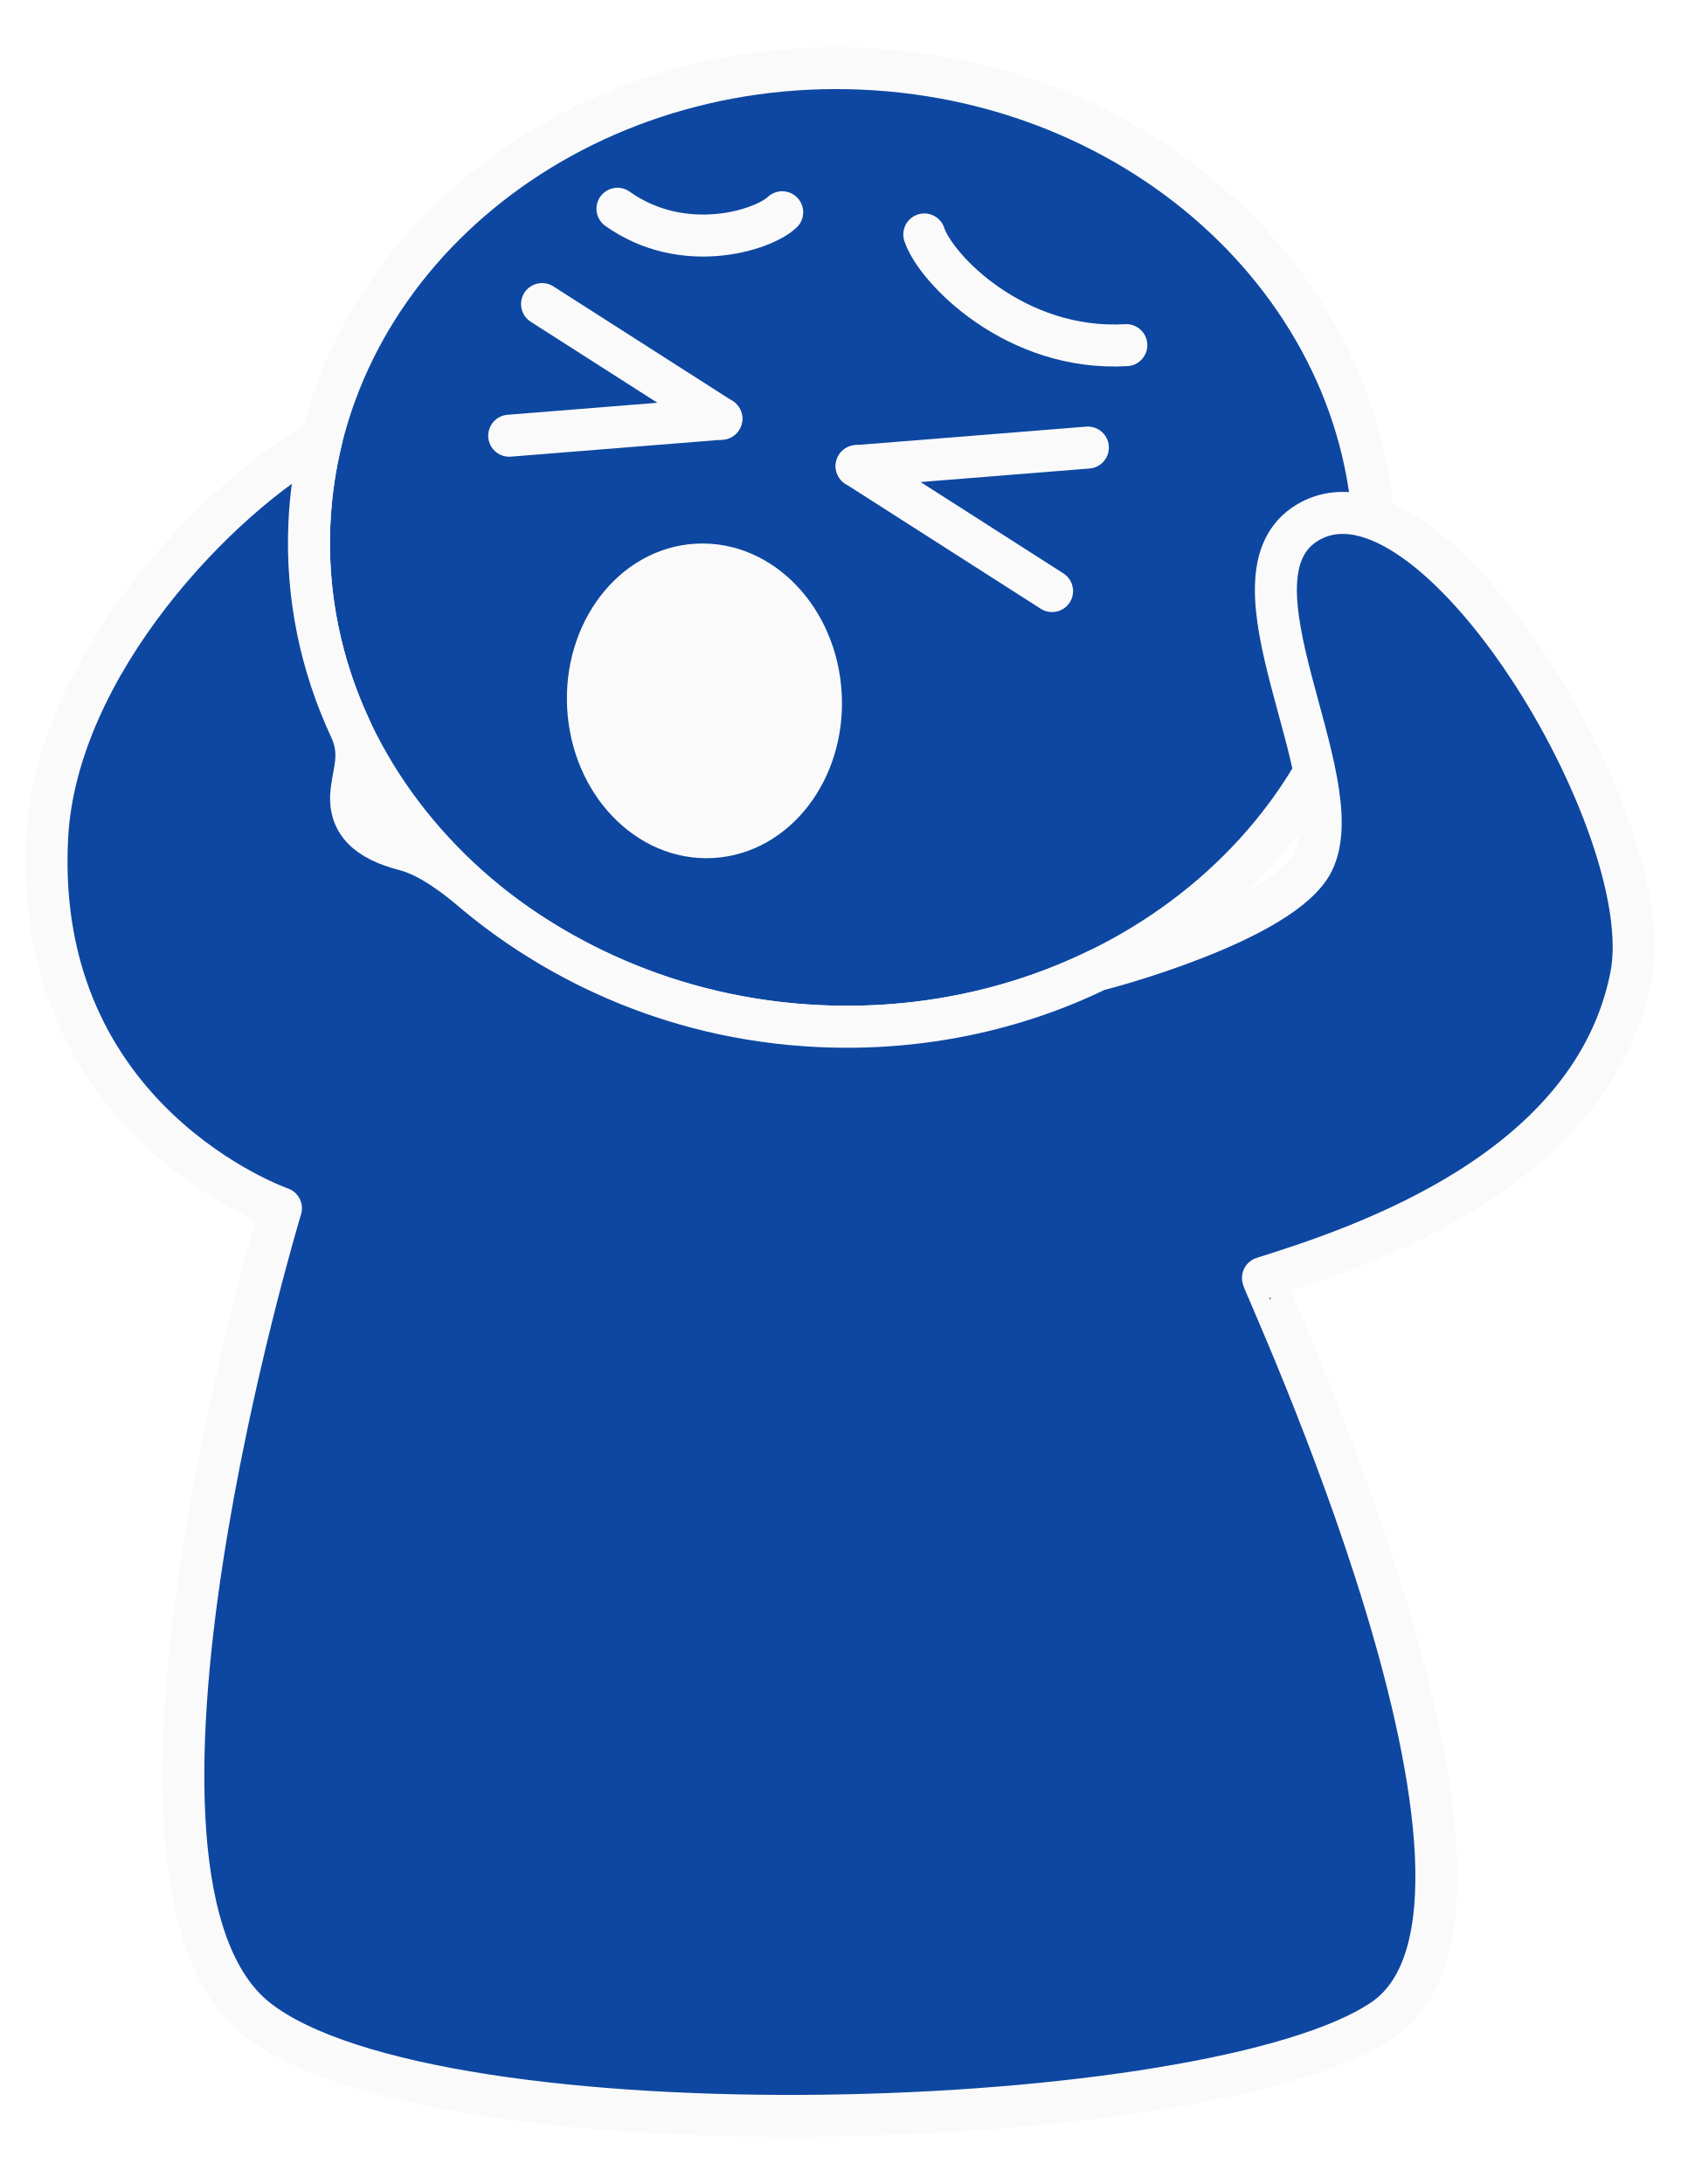
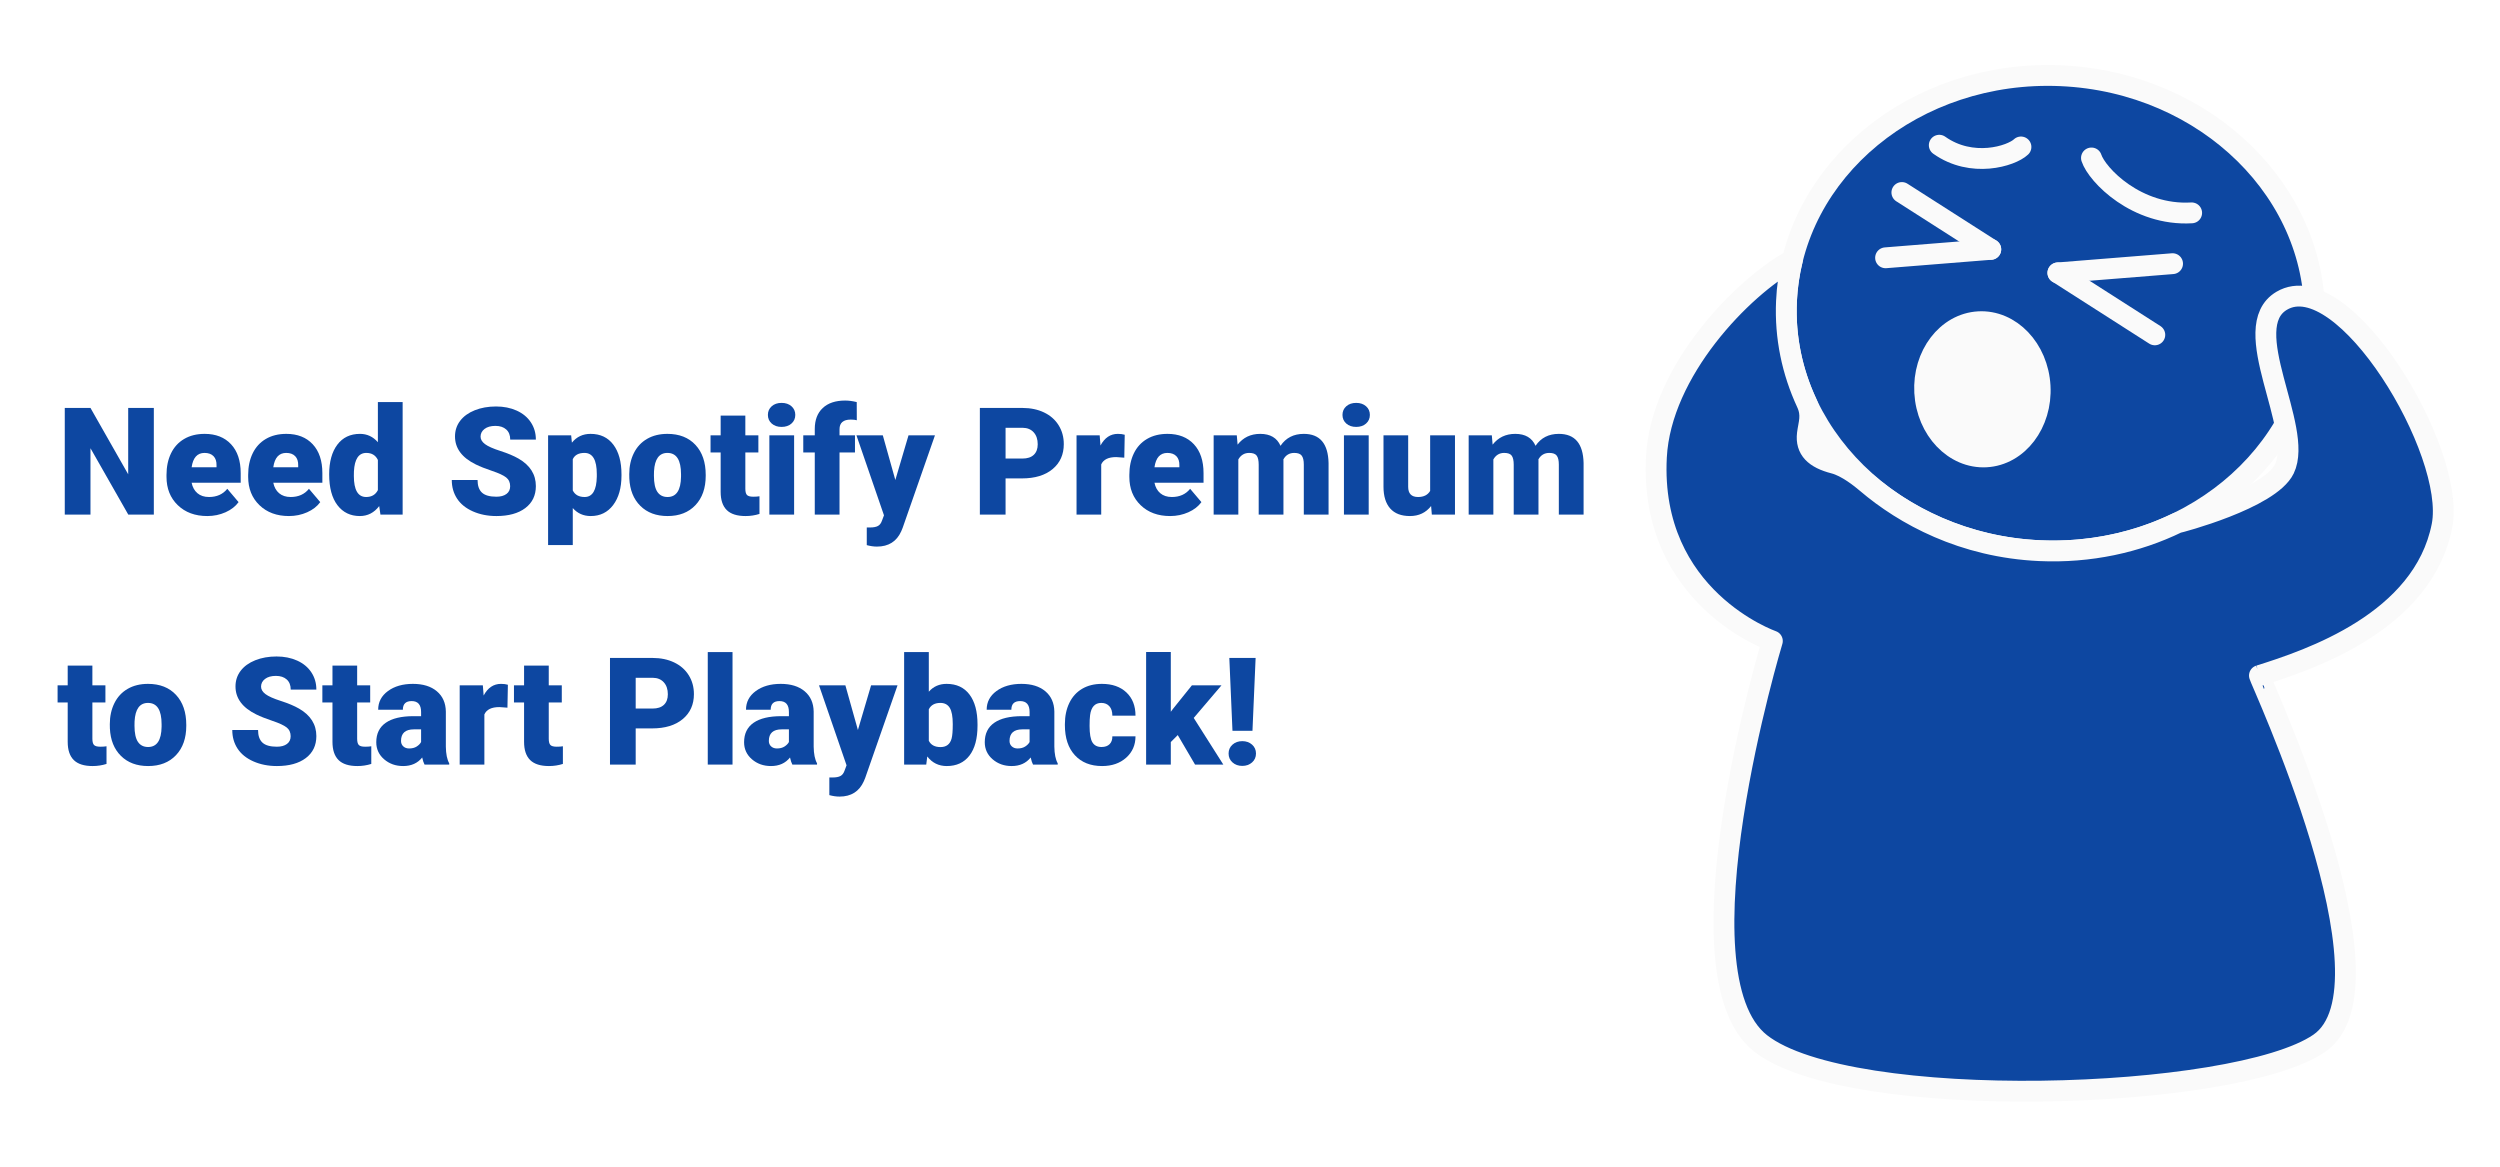
- <svg xmlns="http://www.w3.org/2000/svg" width="100%" height="100%" viewBox="0 0 1000 1300" version="1.1" xml:space="preserve" style="fill-rule:evenodd;clip-rule:evenodd;stroke-linecap:round;stroke-linejoin:round;stroke-miterlimit:1.5;">
+ <svg xmlns="http://www.w3.org/2000/svg" width="100%" height="100%" viewBox="0 0 3000 1400" version="1.1" xml:space="preserve" style="fill-rule:evenodd;clip-rule:evenodd;stroke-linecap:round;stroke-linejoin:round;stroke-miterlimit:1.5;">
  <g>
-     <path d="M753.901,325.844l216.855,225.178l-294.687,148.609" style="fill:none;stroke:#000;stroke-width:25px;" />
-     <path d="M400.105,620.538l-113.214,206.608l50.104,200.284l23.044,141.03" style="fill:none;stroke:#fafafa;stroke-width:25px;" />
-     <path d="M513.641,40.883c174.838,7.802 311.086,141.823 304.068,299.097c-7.019,157.275 -154.663,278.627 -329.5,270.825c-174.838,-7.802 -311.086,-141.823 -304.068,-299.097c7.018,-157.274 154.662,-278.627 329.5,-270.825Z" style="fill:#0d47a1;stroke:#fafafa;stroke-width:25px;" />
+     <path d="M184.598,617.5l-30.674,0l-45.352,-79.629l0,79.629l-30.849,0l0,-127.969l30.849,0l45.264,79.629l0,-79.629l30.762,0l0,127.969Z" style="fill:#0d47a1;fill-rule:nonzero;" />
+     <path d="M248.758,619.258c-14.59,0 -26.397,-4.351 -35.42,-13.052c-9.023,-8.701 -13.535,-20.024 -13.535,-33.97l0,-2.461c0,-9.726 1.802,-18.31 5.405,-25.752c3.604,-7.441 8.862,-13.198 15.776,-17.27c6.915,-4.072 15.118,-6.108 24.61,-6.108c13.359,0 23.906,4.145 31.64,12.436c7.735,8.291 11.602,19.849 11.602,34.673l0,11.514l-58.887,0c1.055,5.332 3.369,9.521 6.944,12.568c3.574,3.047 8.203,4.57 13.886,4.57c9.375,0 16.7,-3.281 21.973,-9.844l13.535,15.997c-3.691,5.097 -8.921,9.155 -15.688,12.172c-6.768,3.018 -14.048,4.527 -21.841,4.527Zm-3.34,-75.762c-8.672,0 -13.828,5.742 -15.469,17.227l29.883,0l0,-2.286c0.117,-4.746 -1.084,-8.422 -3.603,-11.03c-2.52,-2.607 -6.123,-3.911 -10.811,-3.911Z" style="fill:#0d47a1;fill-rule:nonzero;" />
+     <path d="M346.756,619.258c-14.59,0 -26.397,-4.351 -35.42,-13.052c-9.023,-8.701 -13.535,-20.024 -13.535,-33.97l0,-2.461c0,-9.726 1.802,-18.31 5.405,-25.752c3.604,-7.441 8.862,-13.198 15.776,-17.27c6.915,-4.072 15.118,-6.108 24.61,-6.108c13.359,0 23.906,4.145 31.64,12.436c7.735,8.291 11.602,19.849 11.602,34.673l0,11.514l-58.887,0c1.055,5.332 3.369,9.521 6.944,12.568c3.574,3.047 8.203,4.57 13.886,4.57c9.375,0 16.7,-3.281 21.973,-9.844l13.535,15.997c-3.691,5.097 -8.921,9.155 -15.688,12.172c-6.768,3.018 -14.048,4.527 -21.841,4.527Zm-3.34,-75.762c-8.672,0 -13.828,5.742 -15.469,17.227l29.883,0l0,-2.286c0.117,-4.746 -1.084,-8.422 -3.603,-11.03c-2.52,-2.607 -6.123,-3.911 -10.811,-3.911Z" style="fill:#0d47a1;fill-rule:nonzero;" />
+     <path d="M395.008,569.248c0,-15.059 3.252,-26.924 9.756,-35.596c6.504,-8.672 15.586,-13.007 27.246,-13.007c8.496,0 15.644,3.339 21.445,10.019l0,-48.164l29.707,0l0,135l-26.631,0l-1.494,-10.195c-6.094,7.968 -13.828,11.953 -23.203,11.953c-11.309,0 -20.273,-4.336 -26.894,-13.008c-6.622,-8.672 -9.932,-21.006 -9.932,-37.002Zm29.619,1.846c0,16.875 4.922,25.312 14.766,25.312c6.562,0 11.25,-2.754 14.062,-8.261l0,-36.211c-2.695,-5.625 -7.324,-8.438 -13.887,-8.438c-9.14,0 -14.091,7.383 -14.853,22.149l-0.088,5.449Z" style="fill:#0d47a1;fill-rule:nonzero;" />
+     <path d="M612.186,583.486c0,-4.511 -1.597,-8.027 -4.79,-10.547c-3.194,-2.519 -8.804,-5.127 -16.831,-7.822c-8.028,-2.695 -14.59,-5.303 -19.688,-7.822c-16.582,-8.145 -24.873,-19.336 -24.873,-33.574c0,-7.09 2.065,-13.345 6.196,-18.765c4.131,-5.42 9.976,-9.639 17.534,-12.656c7.559,-3.018 16.055,-4.527 25.489,-4.527c9.199,0 17.446,1.641 24.741,4.922c7.295,3.282 12.964,7.954 17.007,14.019c4.043,6.064 6.064,12.993 6.064,20.786l-30.761,0c0,-5.215 -1.597,-9.258 -4.791,-12.129c-3.193,-2.871 -7.514,-4.307 -12.963,-4.307c-5.508,0 -9.859,1.216 -13.052,3.648c-3.194,2.432 -4.79,5.522 -4.79,9.272c0,3.282 1.758,6.255 5.273,8.921c3.516,2.666 9.698,5.42 18.545,8.262c8.848,2.842 16.113,5.903 21.797,9.185c13.828,7.968 20.742,18.955 20.742,32.959c0,11.191 -4.219,19.98 -12.656,26.367c-8.438,6.386 -20.01,9.58 -34.717,9.58c-10.371,0 -19.761,-1.861 -28.169,-5.581c-8.408,-3.721 -14.736,-8.819 -18.984,-15.293c-4.248,-6.475 -6.372,-13.931 -6.372,-22.368l30.937,0c0,6.855 1.773,11.909 5.318,15.161c3.545,3.252 9.301,4.878 17.27,4.878c5.098,0 9.126,-1.099 12.085,-3.296c2.959,-2.197 4.439,-5.288 4.439,-9.273Z" style="fill:#0d47a1;fill-rule:nonzero;" />
+     <path d="M745.779,570.654c0,14.766 -3.325,26.558 -9.975,35.376c-6.651,8.819 -15.63,13.228 -26.939,13.228c-8.73,0 -15.908,-3.194 -21.533,-9.58l0,44.385l-29.619,0l0,-131.661l27.686,0l0.878,8.789c5.684,-7.031 13.155,-10.546 22.413,-10.546c11.718,0 20.83,4.321 27.334,12.963c6.503,8.643 9.755,20.523 9.755,35.64l0,1.406Zm-29.619,-1.845c0,-16.875 -4.922,-25.313 -14.765,-25.313c-7.032,0 -11.719,2.52 -14.063,7.559l0,37.441c2.578,5.274 7.324,7.91 14.238,7.91c9.434,0 14.297,-8.144 14.59,-24.433l0,-3.164Z" style="fill:#0d47a1;fill-rule:nonzero;" />
+     <path d="M755.096,569.072c0,-9.492 1.845,-17.944 5.537,-25.356c3.691,-7.412 8.994,-13.111 15.908,-17.095c6.914,-3.984 15.029,-5.976 24.346,-5.976c14.238,0 25.459,4.409 33.662,13.227c8.203,8.818 12.305,20.815 12.305,35.991l0,1.055c0,14.824 -4.117,26.587 -12.349,35.288c-8.232,8.701 -19.38,13.052 -33.442,13.052c-13.536,0 -24.405,-4.058 -32.608,-12.173c-8.203,-8.115 -12.627,-19.116 -13.271,-33.003l-0.088,-5.01Zm29.619,1.846c0,8.789 1.377,15.234 4.131,19.336c2.754,4.101 6.826,6.152 12.217,6.152c10.546,0 15.937,-8.115 16.171,-24.345l0,-2.989c0,-17.051 -5.449,-25.576 -16.347,-25.576c-9.903,0 -15.264,7.354 -16.084,22.061l-0.088,5.361Z" style="fill:#0d47a1;fill-rule:nonzero;" />
+     <path d="M894.402,498.76l0,23.642l15.645,0l0,20.567l-15.645,0l0,43.506c0,3.574 0.645,6.064 1.934,7.47c1.289,1.407 3.838,2.11 7.646,2.11c2.93,0 5.391,-0.176 7.383,-0.528l0,21.182c-5.332,1.699 -10.898,2.549 -16.699,2.549c-10.195,0 -17.725,-2.403 -22.588,-7.207c-4.863,-4.805 -7.295,-12.1 -7.295,-21.885l0,-47.197l-12.129,0l0,-20.567l12.129,0l0,-23.642l29.619,0Z" style="fill:#0d47a1;fill-rule:nonzero;" />
+     <path d="M952.938,617.5l-29.707,0l0,-95.098l29.707,0l0,95.098Zm-31.465,-119.619c0,-4.219 1.523,-7.676 4.57,-10.371c3.047,-2.696 7.002,-4.043 11.865,-4.043c4.864,0 8.819,1.347 11.866,4.043c3.046,2.695 4.57,6.152 4.57,10.371c0,4.219 -1.524,7.676 -4.57,10.371c-3.047,2.695 -7.002,4.043 -11.866,4.043c-4.863,0 -8.818,-1.348 -11.865,-4.043c-3.047,-2.695 -4.57,-6.152 -4.57,-10.371Z" style="fill:#0d47a1;fill-rule:nonzero;" />
+     <path d="M977.723,617.5l0,-74.531l-13.799,0l0,-20.567l13.799,0l0,-7.558c0,-10.84 3.193,-19.248 9.58,-25.225c6.387,-5.976 15.351,-8.965 26.894,-8.965c4.219,0 8.848,0.616 13.887,1.846l0.088,21.797c-1.816,-0.527 -4.248,-0.791 -7.295,-0.791c-8.965,0 -13.447,3.867 -13.447,11.601l0,7.295l18.545,0l0,20.567l-18.545,0l0,74.531l-29.707,0Z" style="fill:#0d47a1;fill-rule:nonzero;" />
+     <path d="M1074.4,576.016l15.821,-53.614l31.728,0l-38.76,111.006l-1.669,4.043c-5.508,12.305 -15.235,18.457 -29.18,18.457c-3.867,0 -7.94,-0.586 -12.217,-1.758l0,-21.181l3.867,0c4.16,0 7.339,-0.601 9.536,-1.802c2.198,-1.201 3.824,-3.354 4.878,-6.46l2.373,-6.328l-33.047,-95.977l31.641,0l15.029,53.614Z" style="fill:#0d47a1;fill-rule:nonzero;" />
+     <path d="M1206.68,574.082l0,43.418l-30.85,0l0,-127.969l51.065,0c9.785,0 18.442,1.802 25.971,5.406c7.53,3.603 13.36,8.73 17.491,15.38c4.13,6.651 6.196,14.195 6.196,22.632c0,12.481 -4.468,22.456 -13.403,29.927c-8.936,7.471 -21.197,11.206 -36.783,11.206l-19.687,0Zm0,-23.818l20.215,0c5.976,0 10.532,-1.494 13.667,-4.483c3.134,-2.988 4.702,-7.207 4.702,-12.656c0,-5.977 -1.612,-10.752 -4.834,-14.326c-3.223,-3.574 -7.617,-5.391 -13.184,-5.449l-20.566,0l0,36.914Z" style="fill:#0d47a1;fill-rule:nonzero;" />
+     <path d="M1349.15,549.209l-9.756,-0.703c-9.317,0 -15.293,2.93 -17.93,8.789l0,60.205l-29.619,0l0,-95.098l27.773,0l0.967,12.217c4.981,-9.316 11.924,-13.974 20.83,-13.974c3.164,0 5.918,0.351 8.262,1.054l-0.527,27.51Z" style="fill:#0d47a1;fill-rule:nonzero;" />
+     <path d="M1404.17,619.258c-14.59,0 -26.396,-4.351 -35.42,-13.052c-9.023,-8.701 -13.535,-20.024 -13.535,-33.97l0,-2.461c0,-9.726 1.802,-18.31 5.405,-25.752c3.604,-7.441 8.863,-13.198 15.777,-17.27c6.914,-4.072 15.117,-6.108 24.609,-6.108c13.359,0 23.906,4.145 31.641,12.436c7.734,8.291 11.601,19.849 11.601,34.673l0,11.514l-58.887,0c1.055,5.332 3.37,9.521 6.944,12.568c3.574,3.047 8.203,4.57 13.887,4.57c9.375,0 16.699,-3.281 21.972,-9.844l13.535,15.997c-3.691,5.097 -8.921,9.155 -15.688,12.172c-6.768,3.018 -14.048,4.527 -21.841,4.527Zm-3.34,-75.762c-8.672,0 -13.828,5.742 -15.469,17.227l29.883,0l0,-2.286c0.117,-4.746 -1.084,-8.422 -3.603,-11.03c-2.52,-2.607 -6.123,-3.911 -10.811,-3.911Z" style="fill:#0d47a1;fill-rule:nonzero;" />
+     <path d="M1484.15,522.402l0.966,11.162c6.739,-8.613 15.791,-12.919 27.159,-12.919c12.011,0 20.126,4.775 24.345,14.326c6.446,-9.551 15.762,-14.326 27.949,-14.326c19.278,0 29.18,11.66 29.707,34.98l0,61.875l-29.707,0l0,-60.029c0,-4.864 -0.82,-8.409 -2.461,-10.635c-1.64,-2.227 -4.628,-3.34 -8.964,-3.34c-5.86,0 -10.225,2.608 -13.096,7.822l0.088,1.231l0,64.951l-29.707,0l0,-59.854c0,-4.98 -0.791,-8.584 -2.373,-10.81c-1.582,-2.227 -4.6,-3.34 -9.053,-3.34c-5.684,0 -10.02,2.608 -13.008,7.822l0,66.182l-29.619,0l0,-95.098l27.774,0Z" style="fill:#0d47a1;fill-rule:nonzero;" />
+     <path d="M1642.44,617.5l-29.708,0l0,-95.098l29.708,0l0,95.098Zm-31.465,-119.619c0,-4.219 1.523,-7.676 4.57,-10.371c3.047,-2.696 7.002,-4.043 11.865,-4.043c4.864,0 8.819,1.347 11.865,4.043c3.047,2.695 4.571,6.152 4.571,10.371c0,4.219 -1.524,7.676 -4.571,10.371c-3.046,2.695 -7.001,4.043 -11.865,4.043c-4.863,0 -8.818,-1.348 -11.865,-4.043c-3.047,-2.695 -4.57,-6.152 -4.57,-10.371Z" style="fill:#0d47a1;fill-rule:nonzero;" />
+     <path d="M1717.32,607.217c-6.269,8.027 -14.736,12.041 -25.4,12.041c-10.43,0 -18.325,-3.032 -23.687,-9.097c-5.361,-6.064 -8.042,-14.78 -8.042,-26.147l0,-61.612l29.62,0l0,61.787c0,8.145 3.955,12.217 11.865,12.217c6.797,0 11.631,-2.431 14.502,-7.295l0,-66.709l29.795,0l0,95.098l-27.774,0l-0.879,-10.283Z" style="fill:#0d47a1;fill-rule:nonzero;" />
+     <path d="M1790.18,522.402l0.966,11.162c6.739,-8.613 15.791,-12.919 27.159,-12.919c12.011,0 20.127,4.775 24.345,14.326c6.446,-9.551 15.762,-14.326 27.95,-14.326c19.277,0 29.179,11.66 29.707,34.98l0,61.875l-29.707,0l0,-60.029c0,-4.864 -0.821,-8.409 -2.461,-10.635c-1.641,-2.227 -4.629,-3.34 -8.965,-3.34c-5.86,0 -10.225,2.608 -13.096,7.822l0.088,1.231l0,64.951l-29.707,0l0,-59.854c0,-4.98 -0.791,-8.584 -2.373,-10.81c-1.582,-2.227 -4.6,-3.34 -9.053,-3.34c-5.683,0 -10.019,2.608 -13.008,7.822l0,66.182l-29.619,0l0,-95.098l27.774,0Z" style="fill:#0d47a1;fill-rule:nonzero;" />
+     <path d="M110.857,798.76l0,23.642l15.645,0l0,20.567l-15.645,0l0,43.506c0,3.574 0.645,6.064 1.934,7.47c1.289,1.407 3.838,2.11 7.647,2.11c2.929,0 5.39,-0.176 7.382,-0.528l0,21.182c-5.332,1.699 -10.898,2.549 -16.699,2.549c-10.195,0 -17.724,-2.403 -22.588,-7.207c-4.863,-4.805 -7.295,-12.1 -7.295,-21.885l0,-47.197l-12.129,0l0,-20.567l12.129,0l0,-23.642l29.619,0Z" style="fill:#0d47a1;fill-rule:nonzero;" />
+     <path d="M131.775,869.072c0,-9.492 1.846,-17.944 5.538,-25.356c3.691,-7.412 8.994,-13.111 15.908,-17.095c6.914,-3.984 15.029,-5.976 24.345,-5.976c14.239,0 25.459,4.409 33.663,13.227c8.203,8.818 12.304,20.815 12.304,35.991l0,1.055c0,14.824 -4.116,26.587 -12.348,35.288c-8.233,8.701 -19.38,13.052 -33.443,13.052c-13.535,0 -24.404,-4.058 -32.607,-12.173c-8.203,-8.115 -12.627,-19.116 -13.272,-33.003l-0.088,-5.01Zm29.62,1.846c0,8.789 1.377,15.234 4.13,19.336c2.754,4.101 6.827,6.152 12.217,6.152c10.547,0 15.938,-8.115 16.172,-24.345l0,-2.989c0,-17.051 -5.449,-25.576 -16.348,-25.576c-9.902,0 -15.263,7.354 -16.084,22.061l-0.087,5.361Z" style="fill:#0d47a1;fill-rule:nonzero;" />
+     <path d="M348.777,883.486c0,-4.511 -1.596,-8.027 -4.79,-10.547c-3.193,-2.519 -8.803,-5.127 -16.831,-7.822c-8.027,-2.695 -14.59,-5.303 -19.687,-7.822c-16.582,-8.145 -24.873,-19.336 -24.873,-33.574c0,-7.09 2.065,-13.345 6.196,-18.765c4.131,-5.42 9.976,-9.639 17.534,-12.656c7.559,-3.018 16.055,-4.527 25.489,-4.527c9.199,0 17.446,1.641 24.741,4.922c7.295,3.282 12.964,7.954 17.007,14.019c4.043,6.064 6.064,12.993 6.064,20.786l-30.762,0c0,-5.215 -1.596,-9.258 -4.79,-12.129c-3.193,-2.871 -7.514,-4.307 -12.964,-4.307c-5.507,0 -9.858,1.216 -13.051,3.648c-3.194,2.432 -4.79,5.522 -4.79,9.272c0,3.282 1.757,6.255 5.273,8.921c3.516,2.666 9.697,5.42 18.545,8.262c8.848,2.842 16.113,5.903 21.797,9.185c13.828,7.968 20.742,18.955 20.742,32.959c0,11.191 -4.219,19.98 -12.656,26.367c-8.438,6.386 -20.01,9.58 -34.717,9.58c-10.371,0 -19.761,-1.861 -28.169,-5.581c-8.408,-3.721 -14.736,-8.819 -18.984,-15.293c-4.248,-6.475 -6.372,-13.931 -6.372,-22.368l30.937,0c0,6.855 1.773,11.909 5.317,15.161c3.545,3.252 9.302,4.878 17.271,4.878c5.098,0 9.126,-1.099 12.085,-3.296c2.959,-2.197 4.438,-5.288 4.438,-9.273Z" style="fill:#0d47a1;fill-rule:nonzero;" />
+     <path d="M428.582,798.76l0,23.642l15.645,0l0,20.567l-15.645,0l0,43.506c0,3.574 0.645,6.064 1.934,7.47c1.289,1.407 3.838,2.11 7.646,2.11c2.93,0 5.391,-0.176 7.383,-0.528l0,21.182c-5.332,1.699 -10.898,2.549 -16.699,2.549c-10.196,0 -17.725,-2.403 -22.588,-7.207c-4.863,-4.805 -7.295,-12.1 -7.295,-21.885l0,-47.197l-12.129,0l0,-20.567l12.129,0l0,-23.642l29.619,0Z" style="fill:#0d47a1;fill-rule:nonzero;" />
+     <path d="M509.441,917.5c-1.054,-1.934 -1.992,-4.775 -2.812,-8.525c-5.449,6.855 -13.066,10.283 -22.852,10.283c-8.964,0 -16.582,-2.71 -22.851,-8.13c-6.27,-5.42 -9.404,-12.232 -9.404,-20.435c0,-10.312 3.808,-18.105 11.425,-23.379c7.618,-5.273 18.692,-7.91 33.223,-7.91l9.141,0l0,-5.009c0,-8.731 -3.78,-13.096 -11.338,-13.096c-7.032,0 -10.547,3.457 -10.547,10.371l-29.619,0c0,-9.199 3.911,-16.67 11.733,-22.412c7.822,-5.742 17.798,-8.613 29.927,-8.613c12.129,0 21.709,2.959 28.74,8.876c7.031,5.918 10.635,14.034 10.811,24.346l0,42.1c0.117,8.73 1.464,15.41 4.043,20.039l0,1.494l-29.62,0Zm-18.544,-19.336c3.691,0 6.752,-0.791 9.184,-2.373c2.432,-1.582 4.175,-3.369 5.23,-5.361l0,-15.205l-8.614,0c-10.312,0 -15.468,4.629 -15.468,13.886c0,2.696 0.908,4.878 2.724,6.548c1.817,1.67 4.131,2.505 6.944,2.505Z" style="fill:#0d47a1;fill-rule:nonzero;" />
+     <path d="M608.934,849.209l-9.756,-0.703c-9.317,0 -15.293,2.93 -17.93,8.789l0,60.205l-29.619,0l0,-95.098l27.773,0l0.967,12.217c4.981,-9.316 11.924,-13.974 20.83,-13.974c3.164,0 5.918,0.351 8.262,1.054l-0.527,27.51Z" style="fill:#0d47a1;fill-rule:nonzero;" />
+     <path d="M658.504,798.76l0,23.642l15.645,0l0,20.567l-15.645,0l0,43.506c0,3.574 0.645,6.064 1.934,7.47c1.289,1.407 3.837,2.11 7.646,2.11c2.93,0 5.391,-0.176 7.383,-0.528l0,21.182c-5.332,1.699 -10.899,2.549 -16.699,2.549c-10.196,0 -17.725,-2.403 -22.588,-7.207c-4.864,-4.805 -7.295,-12.1 -7.295,-21.885l0,-47.197l-12.129,0l0,-20.567l12.129,0l0,-23.642l29.619,0Z" style="fill:#0d47a1;fill-rule:nonzero;" />
+     <path d="M762.83,874.082l0,43.418l-30.849,0l0,-127.969l51.064,0c9.785,0 18.442,1.802 25.972,5.406c7.529,3.603 13.359,8.73 17.49,15.38c4.131,6.651 6.196,14.195 6.196,22.632c0,12.481 -4.468,22.456 -13.403,29.927c-8.936,7.471 -21.196,11.206 -36.782,11.206l-19.688,0Zm0,-23.818l20.215,0c5.977,0 10.532,-1.494 13.667,-4.483c3.135,-2.988 4.702,-7.207 4.702,-12.656c0,-5.977 -1.611,-10.752 -4.834,-14.326c-3.223,-3.574 -7.617,-5.391 -13.183,-5.449l-20.567,0l0,36.914Z" style="fill:#0d47a1;fill-rule:nonzero;" />
+     <rect x="849.315" y="782.5" width="29.707" height="135" style="fill:#0d47a1;fill-rule:nonzero;" />
+     <path d="M950.828,917.5c-1.054,-1.934 -1.992,-4.775 -2.812,-8.525c-5.45,6.855 -13.067,10.283 -22.852,10.283c-8.965,0 -16.582,-2.71 -22.851,-8.13c-6.27,-5.42 -9.405,-12.232 -9.405,-20.435c0,-10.312 3.809,-18.105 11.426,-23.379c7.617,-5.273 18.691,-7.91 33.223,-7.91l9.14,0l0,-5.009c0,-8.731 -3.779,-13.096 -11.338,-13.096c-7.031,0 -10.546,3.457 -10.546,10.371l-29.62,0c0,-9.199 3.912,-16.67 11.734,-22.412c7.822,-5.742 17.798,-8.613 29.927,-8.613c12.128,0 21.709,2.959 28.74,8.876c7.031,5.918 10.635,14.034 10.81,24.346l0,42.1c0.118,8.73 1.465,15.41 4.043,20.039l0,1.494l-29.619,0Zm-18.545,-19.336c3.692,0 6.753,-0.791 9.185,-2.373c2.431,-1.582 4.175,-3.369 5.229,-5.361l0,-15.205l-8.613,0c-10.312,0 -15.469,4.629 -15.469,13.886c0,2.696 0.909,4.878 2.725,6.548c1.816,1.67 4.131,2.505 6.943,2.505Z" style="fill:#0d47a1;fill-rule:nonzero;" />
+     <path d="M1029.49,876.016l15.821,-53.614l31.728,0l-38.76,111.006l-1.67,4.043c-5.507,12.305 -15.234,18.457 -29.179,18.457c-3.867,0 -7.94,-0.586 -12.217,-1.758l0,-21.181l3.867,0c4.16,0 7.339,-0.601 9.536,-1.802c2.198,-1.201 3.824,-3.354 4.878,-6.46l2.373,-6.328l-33.047,-95.977l31.641,0l15.029,53.614Z" style="fill:#0d47a1;fill-rule:nonzero;" />
+     <path d="M1173.02,870.742c0,15.586 -3.223,27.569 -9.668,35.947c-6.446,8.379 -15.528,12.569 -27.246,12.569c-9.668,0 -17.461,-3.838 -23.379,-11.514l-1.231,9.756l-26.543,0l0,-135l29.619,0l0,47.549c5.508,-6.27 12.627,-9.404 21.358,-9.404c11.836,0 20.976,4.248 27.422,12.744c6.445,8.496 9.668,20.449 9.668,35.859l0,1.494Zm-29.707,-1.846c0,-9.14 -1.216,-15.659 -3.648,-19.555c-2.431,-3.897 -6.167,-5.845 -11.206,-5.845c-6.68,0 -11.308,2.549 -13.887,7.647l0,37.793c2.52,5.039 7.207,7.558 14.063,7.558c6.973,0 11.396,-3.398 13.271,-10.195c0.938,-3.34 1.407,-9.141 1.407,-17.403Z" style="fill:#0d47a1;fill-rule:nonzero;" />
+     <path d="M1239.64,917.5c-1.055,-1.934 -1.992,-4.775 -2.813,-8.525c-5.449,6.855 -13.066,10.283 -22.851,10.283c-8.965,0 -16.582,-2.71 -22.852,-8.13c-6.269,-5.42 -9.404,-12.232 -9.404,-20.435c0,-10.312 3.808,-18.105 11.426,-23.379c7.617,-5.273 18.691,-7.91 33.222,-7.91l9.141,0l0,-5.009c0,-8.731 -3.779,-13.096 -11.338,-13.096c-7.031,0 -10.547,3.457 -10.547,10.371l-29.619,0c0,-9.199 3.911,-16.67 11.733,-22.412c7.823,-5.742 17.798,-8.613 29.927,-8.613c12.129,0 21.709,2.959 28.74,8.876c7.032,5.918 10.635,14.034 10.811,24.346l0,42.1c0.117,8.73 1.465,15.41 4.043,20.039l0,1.494l-29.619,0Zm-18.545,-19.336c3.691,0 6.753,-0.791 9.184,-2.373c2.432,-1.582 4.175,-3.369 5.23,-5.361l0,-15.205l-8.613,0c-10.313,0 -15.469,4.629 -15.469,13.886c0,2.696 0.908,4.878 2.725,6.548c1.816,1.67 4.13,2.505 6.943,2.505Z" style="fill:#0d47a1;fill-rule:nonzero;" />
+     <path d="M1321.82,896.406c4.16,0 7.382,-1.128 9.667,-3.384c2.286,-2.255 3.399,-5.405 3.34,-9.448l27.774,0c0,10.43 -3.736,18.985 -11.206,25.664c-7.471,6.68 -17.095,10.02 -28.872,10.02c-13.828,0 -24.727,-4.336 -32.696,-13.008c-7.968,-8.672 -11.953,-20.684 -11.953,-36.035l0,-1.231c0,-9.609 1.773,-18.09 5.318,-25.444c3.545,-7.353 8.657,-13.008 15.337,-16.963c6.679,-3.955 14.589,-5.932 23.73,-5.932c12.363,0 22.178,3.427 29.443,10.283c7.266,6.855 10.899,16.142 10.899,27.861l-27.774,0c0,-4.922 -1.201,-8.701 -3.603,-11.338c-2.403,-2.637 -5.625,-3.955 -9.668,-3.955c-7.676,0 -12.158,4.893 -13.447,14.678c-0.411,3.105 -0.616,7.383 -0.616,12.832c0,9.551 1.143,16.172 3.428,19.863c2.285,3.692 5.918,5.537 10.899,5.537Z" style="fill:#0d47a1;fill-rule:nonzero;" />
+     <path d="M1413.31,882.08l-8.35,8.35l0,27.07l-29.619,0l0,-135.088l29.619,0l0,71.719l2.988,-3.955l22.325,-27.774l35.507,0l-33.31,39.112l35.508,55.986l-33.926,0l-20.742,-35.42Z" style="fill:#0d47a1;fill-rule:nonzero;" />
+     <path d="M1502.96,876.982l-23.994,0l-3.779,-87.451l31.552,0l-3.779,87.451Zm-28.652,27.247c0,-4.336 1.567,-7.896 4.702,-10.679c3.135,-2.783 7.046,-4.175 11.733,-4.175c4.688,0 8.599,1.392 11.734,4.175c3.134,2.783 4.702,6.343 4.702,10.679c0,4.335 -1.568,7.895 -4.702,10.678c-3.135,2.783 -7.046,4.175 -11.734,4.175c-4.687,0 -8.598,-1.392 -11.733,-4.175c-3.135,-2.783 -4.702,-6.343 -4.702,-10.678Z" style="fill:#0d47a1;fill-rule:nonzero;" />
+   </g>
+   <g>
+     <path d="M2713.53,375.844l216.854,225.178l-294.687,148.609" style="fill:none;stroke:#000;stroke-width:25px;" />
+     <path d="M2359.73,670.538l-113.214,206.608l50.104,200.284l23.044,141.03" style="fill:none;stroke:#fafafa;stroke-width:25px;" />
+     <path d="M2473.26,90.883c174.838,7.802 311.086,141.823 304.068,299.097c-7.018,157.275 -154.662,278.627 -329.5,270.825c-174.838,-7.802 -311.086,-141.823 -304.067,-299.097c7.018,-157.274 154.662,-278.627 329.499,-270.825Z" style="fill:#0d47a1;stroke:#fafafa;stroke-width:25px;" />
    <g>
-       <path d="M509.846,277.438l116.309,74.386" style="fill:none;stroke:#fafafa;stroke-width:25px;" />
-       <path d="M509.846,277.438l137.621,-11.027" style="fill:none;stroke:#fafafa;stroke-width:25px;" />
+       <path d="M2469.47,327.438l116.309,74.386" style="fill:none;stroke:#fafafa;stroke-width:25px;" />
+       <path d="M2469.47,327.438l137.621,-11.027" style="fill:none;stroke:#fafafa;stroke-width:25px;" />
    </g>
-     <path d="M414.778,336.102c38.203,-2.113 71.229,32.497 73.704,77.241c2.475,44.744 -26.532,82.786 -64.735,84.899c-38.203,2.114 -71.229,-32.497 -73.704,-77.241c-2.475,-44.744 26.532,-82.786 64.735,-84.899Z" style="fill:#fafafa;stroke:#fafafa;stroke-width:25px;" />
+     <path d="M2374.4,386.102c38.203,-2.113 71.229,32.497 73.704,77.241c2.475,44.744 -26.532,82.786 -64.735,84.899c-38.203,2.114 -71.228,-32.497 -73.703,-77.241c-2.476,-44.744 26.531,-82.786 64.734,-84.899Z" style="fill:#fafafa;stroke:#fafafa;stroke-width:25px;" />
    <g>
-       <path d="M429.312,249.237l-106.699,-68.239" style="fill:none;stroke:#fafafa;stroke-width:25px;" />
-       <path d="M429.312,249.237l-126.249,10.116" style="fill:none;stroke:#fafafa;stroke-width:25px;" />
+       <path d="M2388.94,299.237l-106.698,-68.239" style="fill:none;stroke:#fafafa;stroke-width:25px;" />
+       <path d="M2388.94,299.237l-126.249,10.116" style="fill:none;stroke:#fafafa;stroke-width:25px;" />
    </g>
-     <path d="M280.47,529.56c44.939,38.246 115.417,77.125 207.739,81.245c59.69,2.664 116.211,-9.727 165.049,-33.461c1.094,0.032 110.973,-28.705 128.305,-64.606c23.743,-49.184 -57.383,-169.881 -3.072,-201.855c74.226,-43.697 209.899,181.056 192.265,270.167c-22.833,115.38 -158.967,160.752 -219.072,179.614c-1.421,0.446 172.638,372.212 71.728,441.352c-100.91,69.141 -563.758,83.731 -670.347,0c-106.588,-83.731 14.143,-482.818 14.143,-482.818c0,0 -148.02,-51.328 -139.145,-220.864c5.389,-102.954 102.886,-203.429 163.196,-236.479c-3.934,16.114 -6.355,32.772 -7.118,49.853c-1.919,43.016 6.878,84.292 24.252,121.722c6.898,14.862 2.369,24.788 0.861,37.05c-2.327,18.928 9.016,29.556 31.988,35.457c15.308,3.933 32.35,17.769 39.228,23.623Z" style="fill:#0d47a1;stroke:#fafafa;stroke-width:25px;" />
-     <path d="M550.122,139.557c6.707,20.449 54.244,69.747 120.24,65.892" style="fill:none;stroke:#fafafa;stroke-width:25px;" />
-     <path d="M465.532,126.345c-11.664,11.04 -59.01,25.679 -98.036,-2.078" style="fill:none;stroke:#fafafa;stroke-width:25px;" />
+     <path d="M2240.1,579.56c44.939,38.246 115.416,77.125 207.738,81.245c59.691,2.664 116.212,-9.727 165.049,-33.461c1.094,0.032 110.974,-28.705 128.305,-64.606c23.743,-49.184 -57.383,-169.881 -3.072,-201.855c74.226,-43.697 209.9,181.056 192.265,270.167c-22.832,115.38 -158.966,160.752 -219.072,179.614c-1.42,0.446 172.639,372.212 71.729,441.352c-100.91,69.141 -563.759,83.731 -670.347,0c-106.589,-83.731 14.143,-482.818 14.143,-482.818c0,0 -148.021,-51.328 -139.146,-220.864c5.39,-102.954 102.886,-203.429 163.197,-236.479c-3.935,16.114 -6.356,32.772 -7.118,49.853c-1.92,43.016 6.878,84.292 24.251,121.722c6.898,14.862 2.369,24.788 0.861,37.05c-2.327,18.928 9.017,29.556 31.989,35.457c15.308,3.933 32.349,17.769 39.228,23.623Z" style="fill:#0d47a1;stroke:#fafafa;stroke-width:25px;" />
+     <path d="M2509.75,189.557c6.707,20.449 54.245,69.747 120.24,65.892" style="fill:none;stroke:#fafafa;stroke-width:25px;" />
+     <path d="M2425.16,176.345c-11.664,11.04 -59.01,25.679 -98.036,-2.078" style="fill:none;stroke:#fafafa;stroke-width:25px;" />
  </g>
</svg>
